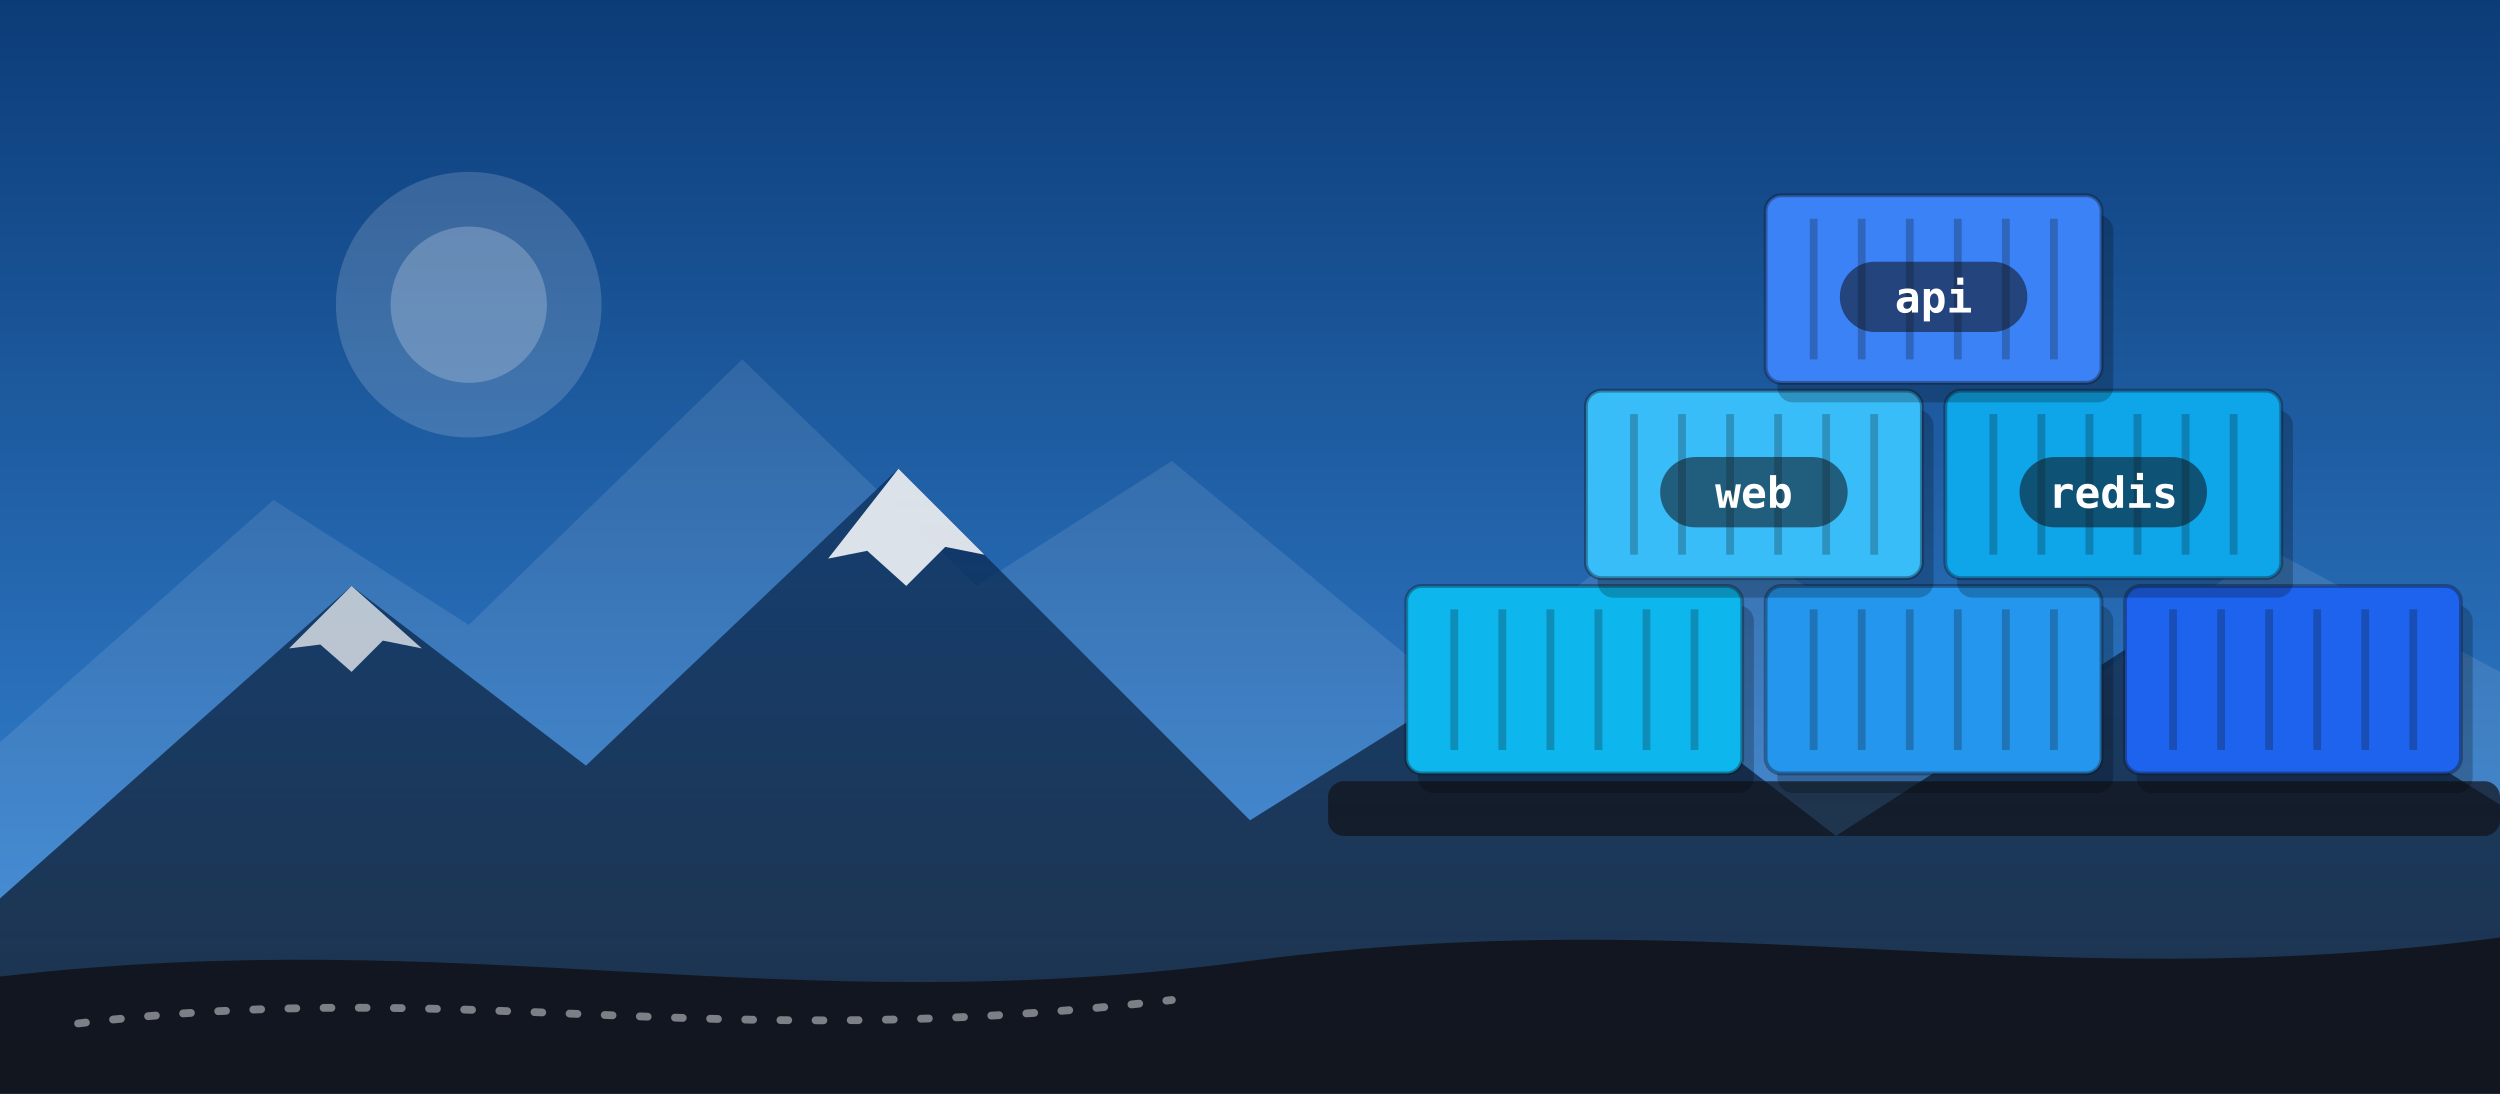
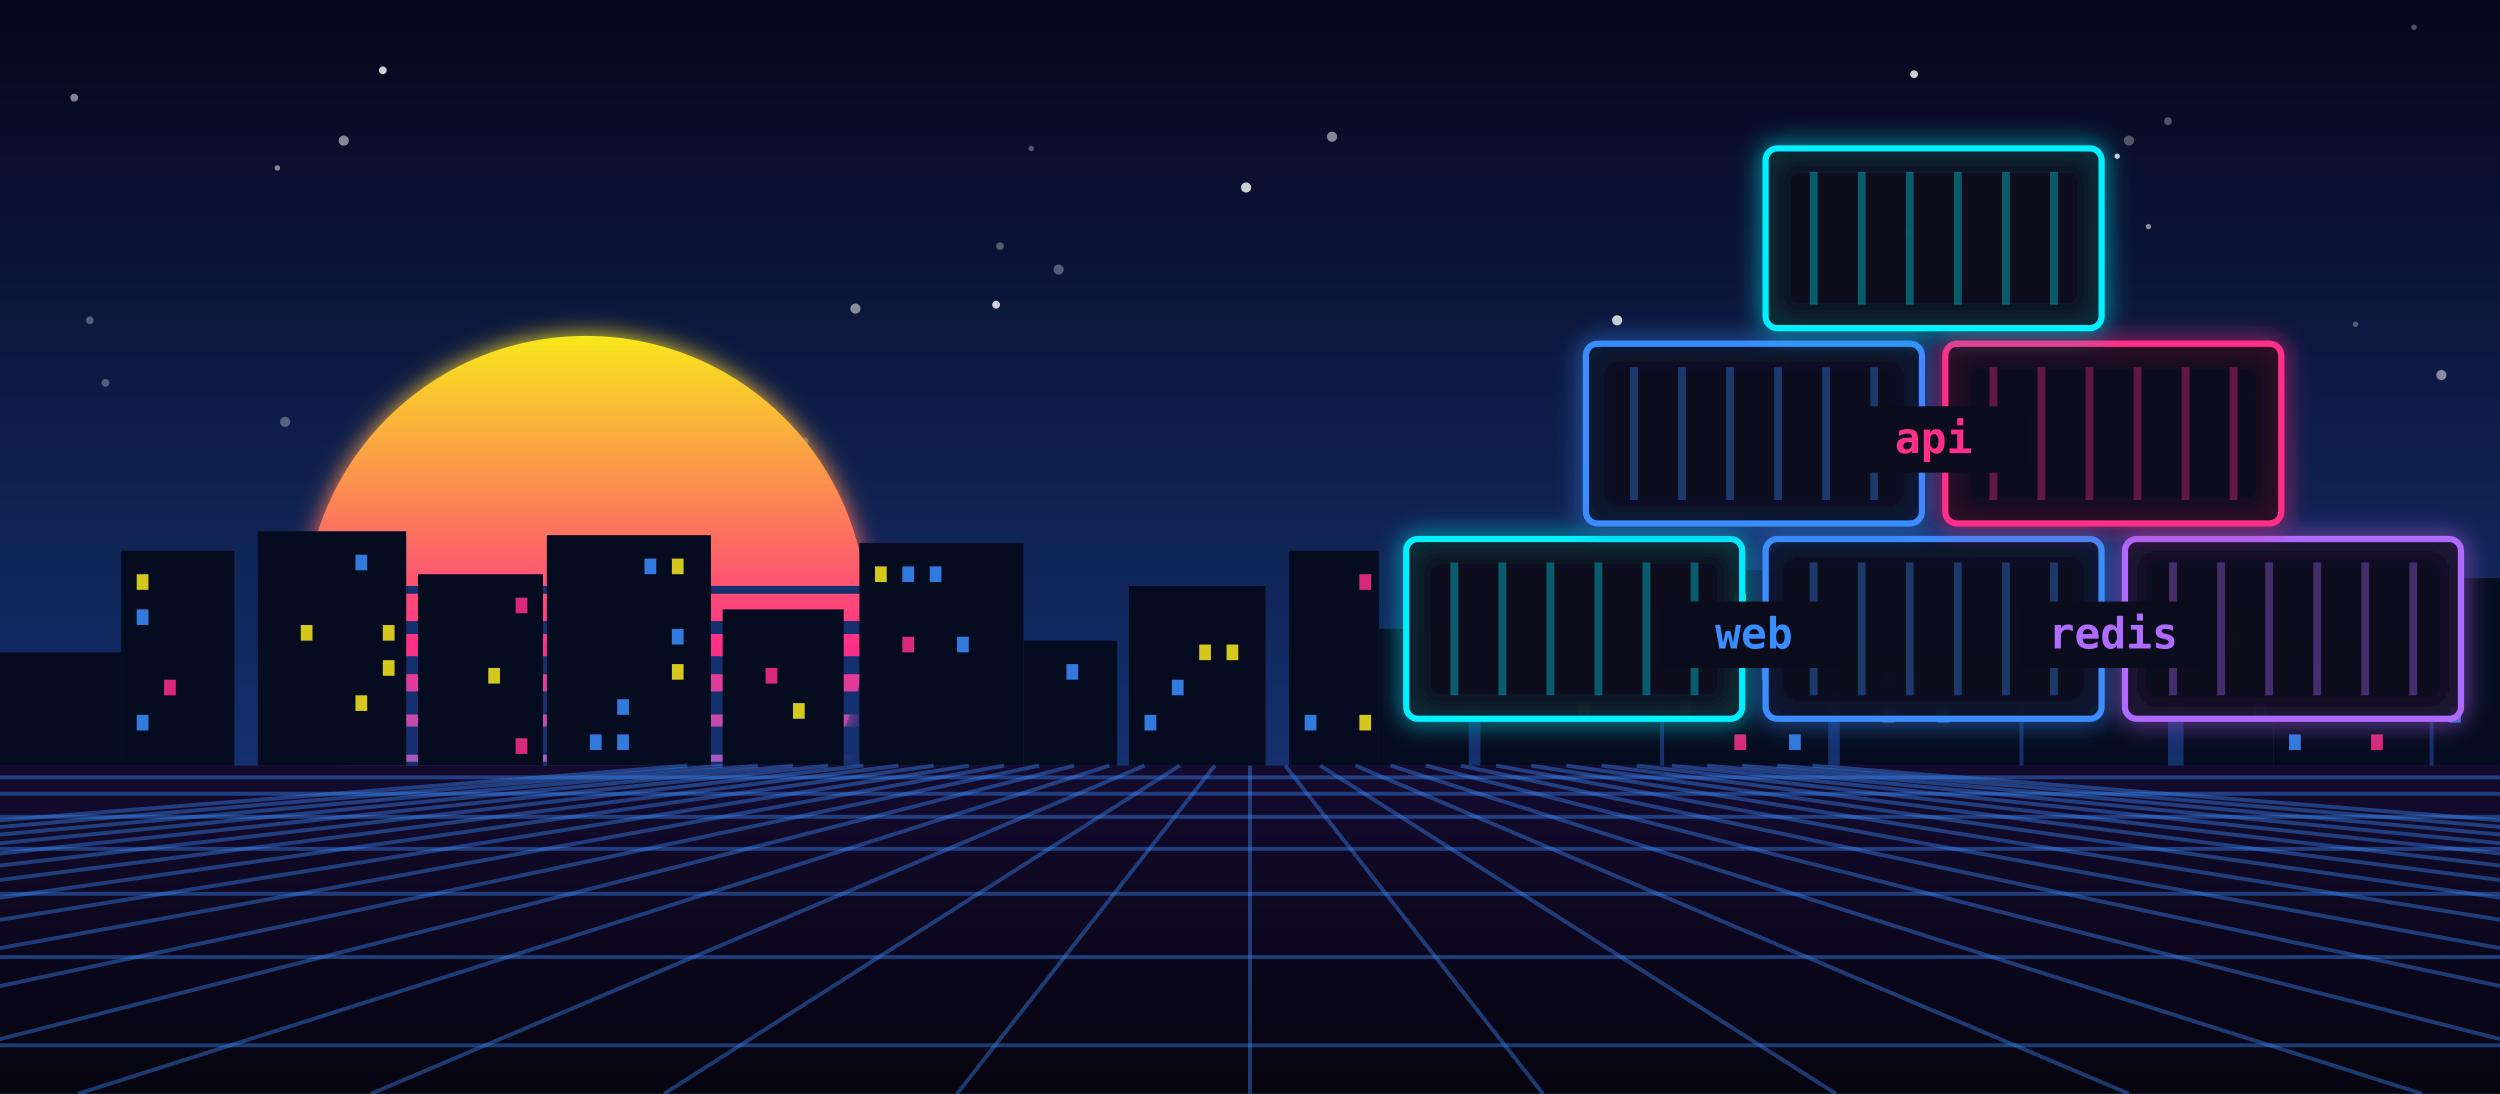
<svg xmlns="http://www.w3.org/2000/svg" viewBox="0 0 640 280" width="640" height="280" role="img" aria-label="Illustration du labo docker">
  <defs>
    <linearGradient id="ciel" x1="0" y1="0" x2="0" y2="1">
-       <stop offset="0" stop-color="#0c3c78" />
-       <stop offset="1" stop-color="#3a8de0" />
+       <stop offset="0" stop-color="#07061a" />
+       <stop offset=".7" stop-color="#14306e" />
+       <stop offset="1" stop-color="#14306e" />
    </linearGradient>
-     <linearGradient id="mont" x1="0" y1="0" x2="0" y2="1">
-       <stop offset="0" stop-color="#0a2e5c" />
-       <stop offset="1" stop-color="#0f1117" />
+     <linearGradient id="soleil" x1="0" y1="0" x2="0" y2="1">
+       <stop offset="0" stop-color="#f8e71c" />
+       <stop offset=".55" stop-color="#ff2e88" />
+       <stop offset="1" stop-color="#3a8dff" />
    </linearGradient>
+     <linearGradient id="sol" x1="0" y1="0" x2="0" y2="1">
+       <stop offset="0" stop-color="#140b2e" />
+       <stop offset="1" stop-color="#05040f" />
+     </linearGradient>
+     <clipPath id="coupe">
+       <rect x="0" y="0" width="640" height="196" />
+     </clipPath>
+     <filter id="lueur" x="-20%" y="-20%" width="140%" height="140%">
+       <feGaussianBlur stdDeviation="3" result="b" />
+       <feMerge>
+         <feMergeNode in="b" />
+         <feMergeNode in="SourceGraphic" />
+       </feMerge>
+     </filter>
  </defs>
  <rect width="640" height="280" fill="url(#ciel)" />
-   <circle cx="120" cy="78" r="34" fill="#fff" opacity=".16" />
-   <circle cx="120" cy="78" r="20" fill="#fff" opacity=".22" />
-   <path d="M0 190 L70 128 L120 160 L190 92 L250 150 L300 118 L370 176 L430 130 L520 186 L580 140 L640 172 L640 280 L0 280 Z" fill="#fff" opacity=".10" />
-   <path d="M0 230 L90 150 L150 196 L230 120 L320 210 L400 160 L470 214 L560 156 L640 206 L640 280 L0 280 Z" fill="url(#mont)" opacity=".75" />
-   <path d="M230 120 L252 142 L242 140 L232 150 L222 141 L212 143 Z" fill="#fff" opacity=".85" />
-   <path d="M90 150 L108 166 L98 164 L90 172 L82 165 L74 166 Z" fill="#fff" opacity=".7" />
-   <path d="M0 280 L0 250 C120 236 200 262 320 246 C440 230 520 256 640 240 L640 280 Z" fill="#0f1117" opacity=".85" />
-   <path d="M20 262 C120 250 180 270 300 256" stroke="#fff" stroke-width="2" stroke-dasharray="2 7" stroke-linecap="round" fill="none" opacity=".45" />
-   <rect x="340" y="200" width="300" height="14" rx="4" fill="#0f1117" opacity=".7" />
-   <rect x="363" y="155" width="86" height="48" rx="4" fill="#000" opacity=".22" />
-   <rect x="360" y="150" width="86" height="48" rx="4" fill="#0db7ed" stroke="#0f1117" stroke-opacity=".35" />
-   <line x1="372.3" y1="156" x2="372.3" y2="192" stroke="#0f1117" stroke-opacity=".25" stroke-width="2" />
-   <line x1="384.6" y1="156" x2="384.6" y2="192" stroke="#0f1117" stroke-opacity=".25" stroke-width="2" />
-   <line x1="396.9" y1="156" x2="396.9" y2="192" stroke="#0f1117" stroke-opacity=".25" stroke-width="2" />
-   <line x1="409.2" y1="156" x2="409.2" y2="192" stroke="#0f1117" stroke-opacity=".25" stroke-width="2" />
-   <line x1="421.5" y1="156" x2="421.5" y2="192" stroke="#0f1117" stroke-opacity=".25" stroke-width="2" />
-   <line x1="433.8" y1="156" x2="433.8" y2="192" stroke="#0f1117" stroke-opacity=".25" stroke-width="2" />
-   <rect x="455" y="155" width="86" height="48" rx="4" fill="#000" opacity=".22" />
-   <rect x="452" y="150" width="86" height="48" rx="4" fill="#2496ed" stroke="#0f1117" stroke-opacity=".35" />
-   <line x1="464.3" y1="156" x2="464.3" y2="192" stroke="#0f1117" stroke-opacity=".25" stroke-width="2" />
-   <line x1="476.6" y1="156" x2="476.6" y2="192" stroke="#0f1117" stroke-opacity=".25" stroke-width="2" />
-   <line x1="488.9" y1="156" x2="488.9" y2="192" stroke="#0f1117" stroke-opacity=".25" stroke-width="2" />
-   <line x1="501.2" y1="156" x2="501.2" y2="192" stroke="#0f1117" stroke-opacity=".25" stroke-width="2" />
-   <line x1="513.5" y1="156" x2="513.5" y2="192" stroke="#0f1117" stroke-opacity=".25" stroke-width="2" />
-   <line x1="525.8" y1="156" x2="525.8" y2="192" stroke="#0f1117" stroke-opacity=".25" stroke-width="2" />
-   <rect x="547" y="155" width="86" height="48" rx="4" fill="#000" opacity=".22" />
-   <rect x="544" y="150" width="86" height="48" rx="4" fill="#1d63ed" stroke="#0f1117" stroke-opacity=".35" />
-   <line x1="556.3" y1="156" x2="556.3" y2="192" stroke="#0f1117" stroke-opacity=".25" stroke-width="2" />
-   <line x1="568.6" y1="156" x2="568.6" y2="192" stroke="#0f1117" stroke-opacity=".25" stroke-width="2" />
-   <line x1="580.9" y1="156" x2="580.9" y2="192" stroke="#0f1117" stroke-opacity=".25" stroke-width="2" />
-   <line x1="593.2" y1="156" x2="593.2" y2="192" stroke="#0f1117" stroke-opacity=".25" stroke-width="2" />
-   <line x1="605.5" y1="156" x2="605.5" y2="192" stroke="#0f1117" stroke-opacity=".25" stroke-width="2" />
-   <line x1="617.8" y1="156" x2="617.8" y2="192" stroke="#0f1117" stroke-opacity=".25" stroke-width="2" />
-   <rect x="409" y="105" width="86" height="48" rx="4" fill="#000" opacity=".22" />
-   <rect x="406" y="100" width="86" height="48" rx="4" fill="#38bdf8" stroke="#0f1117" stroke-opacity=".35" />
-   <line x1="418.3" y1="106" x2="418.3" y2="142" stroke="#0f1117" stroke-opacity=".25" stroke-width="2" />
-   <line x1="430.6" y1="106" x2="430.6" y2="142" stroke="#0f1117" stroke-opacity=".25" stroke-width="2" />
-   <line x1="442.9" y1="106" x2="442.9" y2="142" stroke="#0f1117" stroke-opacity=".25" stroke-width="2" />
-   <line x1="455.2" y1="106" x2="455.2" y2="142" stroke="#0f1117" stroke-opacity=".25" stroke-width="2" />
-   <line x1="467.5" y1="106" x2="467.5" y2="142" stroke="#0f1117" stroke-opacity=".25" stroke-width="2" />
-   <line x1="479.8" y1="106" x2="479.8" y2="142" stroke="#0f1117" stroke-opacity=".25" stroke-width="2" />
-   <rect x="501" y="105" width="86" height="48" rx="4" fill="#000" opacity=".22" />
-   <rect x="498" y="100" width="86" height="48" rx="4" fill="#0ea5e9" stroke="#0f1117" stroke-opacity=".35" />
-   <line x1="510.3" y1="106" x2="510.3" y2="142" stroke="#0f1117" stroke-opacity=".25" stroke-width="2" />
-   <line x1="522.6" y1="106" x2="522.6" y2="142" stroke="#0f1117" stroke-opacity=".25" stroke-width="2" />
-   <line x1="534.9" y1="106" x2="534.9" y2="142" stroke="#0f1117" stroke-opacity=".25" stroke-width="2" />
-   <line x1="547.2" y1="106" x2="547.2" y2="142" stroke="#0f1117" stroke-opacity=".25" stroke-width="2" />
-   <line x1="559.5" y1="106" x2="559.5" y2="142" stroke="#0f1117" stroke-opacity=".25" stroke-width="2" />
-   <line x1="571.8" y1="106" x2="571.8" y2="142" stroke="#0f1117" stroke-opacity=".25" stroke-width="2" />
-   <rect x="455" y="55" width="86" height="48" rx="4" fill="#000" opacity=".22" />
-   <rect x="452" y="50" width="86" height="48" rx="4" fill="#3b82f6" stroke="#0f1117" stroke-opacity=".35" />
-   <line x1="464.3" y1="56" x2="464.3" y2="92" stroke="#0f1117" stroke-opacity=".25" stroke-width="2" />
-   <line x1="476.6" y1="56" x2="476.6" y2="92" stroke="#0f1117" stroke-opacity=".25" stroke-width="2" />
-   <line x1="488.9" y1="56" x2="488.9" y2="92" stroke="#0f1117" stroke-opacity=".25" stroke-width="2" />
-   <line x1="501.2" y1="56" x2="501.2" y2="92" stroke="#0f1117" stroke-opacity=".25" stroke-width="2" />
-   <line x1="513.5" y1="56" x2="513.5" y2="92" stroke="#0f1117" stroke-opacity=".25" stroke-width="2" />
-   <line x1="525.8" y1="56" x2="525.8" y2="92" stroke="#0f1117" stroke-opacity=".25" stroke-width="2" />
-   <rect x="471" y="67" width="48" height="18" rx="9" fill="#0f1117" opacity=".55" />
-   <text x="495" y="80" text-anchor="middle" font-family="JetBrains Mono,Consolas,monospace" font-size="11" fill="#fff" font-weight="700">api</text>
-   <rect x="425" y="117" width="48" height="18" rx="9" fill="#0f1117" opacity=".55" />
-   <text x="449" y="130" text-anchor="middle" font-family="JetBrains Mono,Consolas,monospace" font-size="11" fill="#fff" font-weight="700">web</text>
-   <rect x="517" y="117" width="48" height="18" rx="9" fill="#0f1117" opacity=".55" />
-   <text x="541" y="130" text-anchor="middle" font-family="JetBrains Mono,Consolas,monospace" font-size="11" fill="#fff" font-weight="700">redis</text>
+   <circle cx="98" cy="18" r="1" fill="#fff" opacity="0.8" />
+   <circle cx="414" cy="82" r="1.3" fill="#fff" opacity="0.8" />
+   <circle cx="625" cy="96" r="1.3" fill="#fff" opacity="0.5" />
+   <circle cx="341" cy="35" r="1.3" fill="#fff" opacity="0.5" />
+   <circle cx="219" cy="79" r="1.3" fill="#fff" opacity="0.5" />
+   <circle cx="255" cy="78" r="1" fill="#fff" opacity="0.8" />
+   <circle cx="206" cy="113" r="1" fill="#fff" opacity="0.3" />
+   <circle cx="457" cy="93" r="0.7" fill="#fff" opacity="0.5" />
+   <circle cx="603" cy="83" r="0.7" fill="#fff" opacity="0.3" />
+   <circle cx="490" cy="19" r="1" fill="#fff" opacity="0.8" />
+   <circle cx="23" cy="82" r="1" fill="#fff" opacity="0.3" />
+   <circle cx="73" cy="108" r="1.3" fill="#fff" opacity="0.3" />
+   <circle cx="542" cy="40" r="0.7" fill="#fff" opacity="0.8" />
+   <circle cx="555" cy="31" r="1" fill="#fff" opacity="0.3" />
+   <circle cx="545" cy="36" r="1.3" fill="#fff" opacity="0.3" />
+   <circle cx="271" cy="69" r="1.3" fill="#fff" opacity="0.3" />
+   <circle cx="88" cy="36" r="1.3" fill="#fff" opacity="0.5" />
+   <circle cx="550" cy="58" r="0.7" fill="#fff" opacity="0.5" />
+   <circle cx="264" cy="38" r="0.7" fill="#fff" opacity="0.3" />
+   <circle cx="124" cy="95" r="0.7" fill="#fff" opacity="0.5" />
+   <circle cx="27" cy="98" r="1" fill="#fff" opacity="0.3" />
+   <circle cx="488" cy="59" r="1" fill="#fff" opacity="0.8" />
+   <circle cx="19" cy="25" r="1" fill="#fff" opacity="0.5" />
+   <circle cx="71" cy="43" r="0.7" fill="#fff" opacity="0.5" />
+   <circle cx="618" cy="7" r="0.7" fill="#fff" opacity="0.3" />
+   <circle cx="319" cy="48" r="1.3" fill="#fff" opacity="0.8" />
+   <circle cx="256" cy="63" r="1" fill="#fff" opacity="0.3" />
+   <circle cx="576" cy="102" r="1.3" fill="#fff" opacity="0.3" />
+   <g clip-path="url(#coupe)">
+     <circle cx="150" cy="158" r="72" fill="url(#soleil)" filter="url(#lueur)" />
+     <rect x="70" y="150.0" width="160" height="2.0" fill="#14306e" />
+     <rect x="70" y="159.0" width="160" height="3.3" fill="#14306e" />
+     <rect x="70" y="168.0" width="160" height="4.6" fill="#14306e" />
+     <rect x="70" y="177.0" width="160" height="5.9" fill="#14306e" />
+     <rect x="70" y="186.0" width="160" height="7.2" fill="#14306e" />
+     <rect x="70" y="195.0" width="160" height="8.5" fill="#14306e" />
+   </g>
+   <rect x="0" y="167" width="31" height="29" fill="#060c1f" />
+   <rect x="31" y="141" width="29" height="55" fill="#060c1f" />
+   <rect x="35" y="147" width="3" height="4" fill="#f8e71c" opacity=".85" />
+   <rect x="35" y="156" width="3" height="4" fill="#3a8dff" opacity=".85" />
+   <rect x="42" y="174" width="3" height="4" fill="#ff2e88" opacity=".85" />
+   <rect x="35" y="183" width="3" height="4" fill="#3a8dff" opacity=".85" />
+   <rect x="66" y="136" width="38" height="60" fill="#060c1f" />
+   <rect x="91" y="142" width="3" height="4" fill="#3a8dff" opacity=".85" />
+   <rect x="77" y="160" width="3" height="4" fill="#f8e71c" opacity=".85" />
+   <rect x="98" y="160" width="3" height="4" fill="#f8e71c" opacity=".85" />
+   <rect x="98" y="169" width="3" height="4" fill="#f8e71c" opacity=".85" />
+   <rect x="91" y="178" width="3" height="4" fill="#f8e71c" opacity=".85" />
+   <rect x="107" y="147" width="32" height="49" fill="#060c1f" />
+   <rect x="132" y="153" width="3" height="4" fill="#ff2e88" opacity=".85" />
+   <rect x="125" y="171" width="3" height="4" fill="#f8e71c" opacity=".85" />
+   <rect x="132" y="189" width="3" height="4" fill="#ff2e88" opacity=".85" />
+   <rect x="140" y="137" width="42" height="59" fill="#060c1f" />
+   <rect x="165" y="143" width="3" height="4" fill="#3a8dff" opacity=".85" />
+   <rect x="172" y="143" width="3" height="4" fill="#f8e71c" opacity=".85" />
+   <rect x="172" y="161" width="3" height="4" fill="#3a8dff" opacity=".85" />
+   <rect x="172" y="170" width="3" height="4" fill="#f8e71c" opacity=".85" />
+   <rect x="158" y="179" width="3" height="4" fill="#3a8dff" opacity=".85" />
+   <rect x="151" y="188" width="3" height="4" fill="#3a8dff" opacity=".85" />
+   <rect x="158" y="188" width="3" height="4" fill="#3a8dff" opacity=".85" />
+   <rect x="185" y="156" width="31" height="40" fill="#060c1f" />
+   <rect x="196" y="171" width="3" height="4" fill="#ff2e88" opacity=".85" />
+   <rect x="203" y="180" width="3" height="4" fill="#f8e71c" opacity=".85" />
+   <rect x="220" y="139" width="42" height="57" fill="#060c1f" />
+   <rect x="224" y="145" width="3" height="4" fill="#f8e71c" opacity=".85" />
+   <rect x="231" y="145" width="3" height="4" fill="#3a8dff" opacity=".85" />
+   <rect x="238" y="145" width="3" height="4" fill="#3a8dff" opacity=".85" />
+   <rect x="231" y="163" width="3" height="4" fill="#ff2e88" opacity=".85" />
+   <rect x="245" y="163" width="3" height="4" fill="#3a8dff" opacity=".85" />
+   <rect x="262" y="164" width="24" height="32" fill="#060c1f" />
+   <rect x="273" y="170" width="3" height="4" fill="#3a8dff" opacity=".85" />
+   <rect x="289" y="150" width="35" height="46" fill="#060c1f" />
+   <rect x="307" y="165" width="3" height="4" fill="#f8e71c" opacity=".85" />
+   <rect x="314" y="165" width="3" height="4" fill="#f8e71c" opacity=".85" />
+   <rect x="300" y="174" width="3" height="4" fill="#3a8dff" opacity=".85" />
+   <rect x="293" y="183" width="3" height="4" fill="#3a8dff" opacity=".85" />
+   <rect x="330" y="141" width="23" height="55" fill="#060c1f" />
+   <rect x="348" y="147" width="3" height="4" fill="#ff2e88" opacity=".85" />
+   <rect x="334" y="183" width="3" height="4" fill="#3a8dff" opacity=".85" />
+   <rect x="348" y="183" width="3" height="4" fill="#f8e71c" opacity=".85" />
+   <rect x="353" y="161" width="23" height="35" fill="#060c1f" />
+   <rect x="379" y="147" width="46" height="49" fill="#060c1f" />
+   <rect x="404" y="180" width="3" height="4" fill="#f8e71c" opacity=".85" />
+   <rect x="426" y="146" width="42" height="50" fill="#060c1f" />
+   <rect x="444" y="152" width="3" height="4" fill="#f8e71c" opacity=".85" />
+   <rect x="437" y="161" width="3" height="4" fill="#ff2e88" opacity=".85" />
+   <rect x="451" y="170" width="3" height="4" fill="#3a8dff" opacity=".85" />
+   <rect x="430" y="179" width="3" height="4" fill="#f8e71c" opacity=".85" />
+   <rect x="444" y="188" width="3" height="4" fill="#ff2e88" opacity=".85" />
+   <rect x="458" y="188" width="3" height="4" fill="#3a8dff" opacity=".85" />
+   <rect x="471" y="166" width="46" height="30" fill="#060c1f" />
+   <rect x="482" y="172" width="3" height="4" fill="#3a8dff" opacity=".85" />
+   <rect x="489" y="172" width="3" height="4" fill="#3a8dff" opacity=".85" />
+   <rect x="482" y="181" width="3" height="4" fill="#3a8dff" opacity=".85" />
+   <rect x="496" y="181" width="3" height="4" fill="#3a8dff" opacity=".85" />
+   <rect x="518" y="169" width="37" height="27" fill="#060c1f" />
+   <rect x="559" y="156" width="23" height="40" fill="#060c1f" />
+   <rect x="570" y="162" width="3" height="4" fill="#f8e71c" opacity=".85" />
+   <rect x="577" y="180" width="3" height="4" fill="#3a8dff" opacity=".85" />
+   <rect x="582" y="164" width="40" height="32" fill="#060c1f" />
+   <rect x="586" y="170" width="3" height="4" fill="#ff2e88" opacity=".85" />
+   <rect x="593" y="170" width="3" height="4" fill="#ff2e88" opacity=".85" />
+   <rect x="600" y="170" width="3" height="4" fill="#ff2e88" opacity=".85" />
+   <rect x="586" y="188" width="3" height="4" fill="#3a8dff" opacity=".85" />
+   <rect x="607" y="188" width="3" height="4" fill="#ff2e88" opacity=".85" />
+   <rect x="623" y="148" width="36" height="48" fill="#060c1f" />
+   <rect x="648" y="172" width="3" height="4" fill="#f8e71c" opacity=".85" />
+   <rect x="627" y="181" width="3" height="4" fill="#3a8dff" opacity=".85" />
+   <rect x="0" y="196" width="640" height="84" fill="url(#sol)" />
+   <line x1="176.0" y1="196" x2="-880.0" y2="280" stroke="#3a8dff" stroke-width="1" opacity=".4" />
+   <line x1="185.0" y1="196" x2="-805.0" y2="280" stroke="#3a8dff" stroke-width="1" opacity=".4" />
+   <line x1="194.0" y1="196" x2="-730.0" y2="280" stroke="#3a8dff" stroke-width="1" opacity=".4" />
+   <line x1="203.0" y1="196" x2="-655.0" y2="280" stroke="#3a8dff" stroke-width="1" opacity=".4" />
+   <line x1="212.0" y1="196" x2="-580.0" y2="280" stroke="#3a8dff" stroke-width="1" opacity=".4" />
+   <line x1="221.0" y1="196" x2="-505.0" y2="280" stroke="#3a8dff" stroke-width="1" opacity=".4" />
+   <line x1="230.0" y1="196" x2="-430.0" y2="280" stroke="#3a8dff" stroke-width="1" opacity=".4" />
+   <line x1="239.0" y1="196" x2="-355.0" y2="280" stroke="#3a8dff" stroke-width="1" opacity=".4" />
+   <line x1="248.0" y1="196" x2="-280.0" y2="280" stroke="#3a8dff" stroke-width="1" opacity=".4" />
+   <line x1="257.0" y1="196" x2="-205.0" y2="280" stroke="#3a8dff" stroke-width="1" opacity=".4" />
+   <line x1="266.0" y1="196" x2="-130.0" y2="280" stroke="#3a8dff" stroke-width="1" opacity=".4" />
+   <line x1="275.0" y1="196" x2="-55.0" y2="280" stroke="#3a8dff" stroke-width="1" opacity=".4" />
+   <line x1="284.0" y1="196" x2="20.0" y2="280" stroke="#3a8dff" stroke-width="1" opacity=".4" />
+   <line x1="293.0" y1="196" x2="95.0" y2="280" stroke="#3a8dff" stroke-width="1" opacity=".4" />
+   <line x1="302.0" y1="196" x2="170.0" y2="280" stroke="#3a8dff" stroke-width="1" opacity=".4" />
+   <line x1="311.0" y1="196" x2="245.0" y2="280" stroke="#3a8dff" stroke-width="1" opacity=".4" />
+   <line x1="320.0" y1="196" x2="320.0" y2="280" stroke="#3a8dff" stroke-width="1" opacity=".4" />
+   <line x1="329.0" y1="196" x2="395.0" y2="280" stroke="#3a8dff" stroke-width="1" opacity=".4" />
+   <line x1="338.0" y1="196" x2="470.0" y2="280" stroke="#3a8dff" stroke-width="1" opacity=".4" />
+   <line x1="347.0" y1="196" x2="545.0" y2="280" stroke="#3a8dff" stroke-width="1" opacity=".4" />
+   <line x1="356.0" y1="196" x2="620.0" y2="280" stroke="#3a8dff" stroke-width="1" opacity=".4" />
+   <line x1="365.0" y1="196" x2="695.0" y2="280" stroke="#3a8dff" stroke-width="1" opacity=".4" />
+   <line x1="374.0" y1="196" x2="770.0" y2="280" stroke="#3a8dff" stroke-width="1" opacity=".4" />
+   <line x1="383.0" y1="196" x2="845.0" y2="280" stroke="#3a8dff" stroke-width="1" opacity=".4" />
+   <line x1="392.0" y1="196" x2="920.0" y2="280" stroke="#3a8dff" stroke-width="1" opacity=".4" />
+   <line x1="401.0" y1="196" x2="995.0" y2="280" stroke="#3a8dff" stroke-width="1" opacity=".4" />
+   <line x1="410.0" y1="196" x2="1070.0" y2="280" stroke="#3a8dff" stroke-width="1" opacity=".4" />
+   <line x1="419.0" y1="196" x2="1145.0" y2="280" stroke="#3a8dff" stroke-width="1" opacity=".4" />
+   <line x1="428.0" y1="196" x2="1220.0" y2="280" stroke="#3a8dff" stroke-width="1" opacity=".4" />
+   <line x1="437.0" y1="196" x2="1295.0" y2="280" stroke="#3a8dff" stroke-width="1" opacity=".4" />
+   <line x1="446.0" y1="196" x2="1370.0" y2="280" stroke="#3a8dff" stroke-width="1" opacity=".4" />
+   <line x1="455.0" y1="196" x2="1445.0" y2="280" stroke="#3a8dff" stroke-width="1" opacity=".4" />
+   <line x1="464.0" y1="196" x2="1520.0" y2="280" stroke="#3a8dff" stroke-width="1" opacity=".4" />
+   <line x1="0" y1="199.0" x2="640" y2="199.0" stroke="#3a8dff" stroke-width="1" opacity=".4" />
+   <line x1="0" y1="203.2" x2="640" y2="203.2" stroke="#3a8dff" stroke-width="1" opacity=".4" />
+   <line x1="0" y1="209.1" x2="640" y2="209.1" stroke="#3a8dff" stroke-width="1" opacity=".4" />
+   <line x1="0" y1="217.3" x2="640" y2="217.3" stroke="#3a8dff" stroke-width="1" opacity=".4" />
+   <line x1="0" y1="228.8" x2="640" y2="228.8" stroke="#3a8dff" stroke-width="1" opacity=".4" />
+   <line x1="0" y1="245.0" x2="640" y2="245.0" stroke="#3a8dff" stroke-width="1" opacity=".4" />
+   <line x1="0" y1="267.6" x2="640" y2="267.6" stroke="#3a8dff" stroke-width="1" opacity=".4" />
+   <line x1="0" y1="196" x2="640" y2="196" stroke="#3a8dff" stroke-width="2" filter="url(#lueur)" />
+   <rect x="360" y="138" width="86" height="46" rx="3" fill="#0b0d1c" fill-opacity=".9" stroke="#00f0ff" stroke-width="1.6" filter="url(#lueur)" />
+   <line x1="372.3" y1="144" x2="372.3" y2="178" stroke="#00f0ff" stroke-opacity=".35" stroke-width="2" />
+   <line x1="384.6" y1="144" x2="384.6" y2="178" stroke="#00f0ff" stroke-opacity=".35" stroke-width="2" />
+   <line x1="396.9" y1="144" x2="396.9" y2="178" stroke="#00f0ff" stroke-opacity=".35" stroke-width="2" />
+   <line x1="409.2" y1="144" x2="409.2" y2="178" stroke="#00f0ff" stroke-opacity=".35" stroke-width="2" />
+   <line x1="421.5" y1="144" x2="421.5" y2="178" stroke="#00f0ff" stroke-opacity=".35" stroke-width="2" />
+   <line x1="433.8" y1="144" x2="433.8" y2="178" stroke="#00f0ff" stroke-opacity=".35" stroke-width="2" />
+   <rect x="452" y="138" width="86" height="46" rx="3" fill="#0b0d1c" fill-opacity=".9" stroke="#3a8dff" stroke-width="1.6" filter="url(#lueur)" />
+   <line x1="464.3" y1="144" x2="464.3" y2="178" stroke="#3a8dff" stroke-opacity=".35" stroke-width="2" />
+   <line x1="476.6" y1="144" x2="476.6" y2="178" stroke="#3a8dff" stroke-opacity=".35" stroke-width="2" />
+   <line x1="488.9" y1="144" x2="488.9" y2="178" stroke="#3a8dff" stroke-opacity=".35" stroke-width="2" />
+   <line x1="501.2" y1="144" x2="501.2" y2="178" stroke="#3a8dff" stroke-opacity=".35" stroke-width="2" />
+   <line x1="513.5" y1="144" x2="513.5" y2="178" stroke="#3a8dff" stroke-opacity=".35" stroke-width="2" />
+   <line x1="525.8" y1="144" x2="525.8" y2="178" stroke="#3a8dff" stroke-opacity=".35" stroke-width="2" />
+   <rect x="544" y="138" width="86" height="46" rx="3" fill="#0b0d1c" fill-opacity=".9" stroke="#b06bff" stroke-width="1.6" filter="url(#lueur)" />
+   <line x1="556.3" y1="144" x2="556.3" y2="178" stroke="#b06bff" stroke-opacity=".35" stroke-width="2" />
+   <line x1="568.6" y1="144" x2="568.6" y2="178" stroke="#b06bff" stroke-opacity=".35" stroke-width="2" />
+   <line x1="580.9" y1="144" x2="580.9" y2="178" stroke="#b06bff" stroke-opacity=".35" stroke-width="2" />
+   <line x1="593.2" y1="144" x2="593.2" y2="178" stroke="#b06bff" stroke-opacity=".35" stroke-width="2" />
+   <line x1="605.5" y1="144" x2="605.5" y2="178" stroke="#b06bff" stroke-opacity=".35" stroke-width="2" />
+   <line x1="617.8" y1="144" x2="617.8" y2="178" stroke="#b06bff" stroke-opacity=".35" stroke-width="2" />
+   <rect x="406" y="88" width="86" height="46" rx="3" fill="#0b0d1c" fill-opacity=".9" stroke="#3a8dff" stroke-width="1.6" filter="url(#lueur)" />
+   <line x1="418.3" y1="94" x2="418.3" y2="128" stroke="#3a8dff" stroke-opacity=".35" stroke-width="2" />
+   <line x1="430.6" y1="94" x2="430.6" y2="128" stroke="#3a8dff" stroke-opacity=".35" stroke-width="2" />
+   <line x1="442.9" y1="94" x2="442.9" y2="128" stroke="#3a8dff" stroke-opacity=".35" stroke-width="2" />
+   <line x1="455.2" y1="94" x2="455.2" y2="128" stroke="#3a8dff" stroke-opacity=".35" stroke-width="2" />
+   <line x1="467.5" y1="94" x2="467.5" y2="128" stroke="#3a8dff" stroke-opacity=".35" stroke-width="2" />
+   <line x1="479.8" y1="94" x2="479.8" y2="128" stroke="#3a8dff" stroke-opacity=".35" stroke-width="2" />
+   <rect x="498" y="88" width="86" height="46" rx="3" fill="#0b0d1c" fill-opacity=".9" stroke="#ff2e88" stroke-width="1.6" filter="url(#lueur)" />
+   <line x1="510.3" y1="94" x2="510.3" y2="128" stroke="#ff2e88" stroke-opacity=".35" stroke-width="2" />
+   <line x1="522.6" y1="94" x2="522.6" y2="128" stroke="#ff2e88" stroke-opacity=".35" stroke-width="2" />
+   <line x1="534.9" y1="94" x2="534.9" y2="128" stroke="#ff2e88" stroke-opacity=".35" stroke-width="2" />
+   <line x1="547.2" y1="94" x2="547.2" y2="128" stroke="#ff2e88" stroke-opacity=".35" stroke-width="2" />
+   <line x1="559.5" y1="94" x2="559.5" y2="128" stroke="#ff2e88" stroke-opacity=".35" stroke-width="2" />
+   <line x1="571.8" y1="94" x2="571.8" y2="128" stroke="#ff2e88" stroke-opacity=".35" stroke-width="2" />
+   <rect x="452" y="38" width="86" height="46" rx="3" fill="#0b0d1c" fill-opacity=".9" stroke="#00f0ff" stroke-width="1.6" filter="url(#lueur)" />
+   <line x1="464.3" y1="44" x2="464.3" y2="78" stroke="#00f0ff" stroke-opacity=".35" stroke-width="2" />
+   <line x1="476.6" y1="44" x2="476.6" y2="78" stroke="#00f0ff" stroke-opacity=".35" stroke-width="2" />
+   <line x1="488.9" y1="44" x2="488.9" y2="78" stroke="#00f0ff" stroke-opacity=".35" stroke-width="2" />
+   <line x1="501.2" y1="44" x2="501.2" y2="78" stroke="#00f0ff" stroke-opacity=".35" stroke-width="2" />
+   <line x1="513.5" y1="44" x2="513.5" y2="78" stroke="#00f0ff" stroke-opacity=".35" stroke-width="2" />
+   <line x1="525.8" y1="44" x2="525.8" y2="78" stroke="#00f0ff" stroke-opacity=".35" stroke-width="2" />
+   <rect x="471" y="104" width="48" height="17" rx="3" fill="#0b0d1c" />
+   <text x="495" y="116" text-anchor="middle" font-family="JetBrains Mono,Consolas,monospace" font-size="11" fill="#ff2e88" font-weight="700">api</text>
+   <rect x="425" y="154" width="48" height="17" rx="3" fill="#0b0d1c" />
+   <text x="449" y="166" text-anchor="middle" font-family="JetBrains Mono,Consolas,monospace" font-size="11" fill="#3a8dff" font-weight="700">web</text>
+   <rect x="517" y="154" width="48" height="17" rx="3" fill="#0b0d1c" />
+   <text x="541" y="166" text-anchor="middle" font-family="JetBrains Mono,Consolas,monospace" font-size="11" fill="#b06bff" font-weight="700">redis</text>
</svg>
